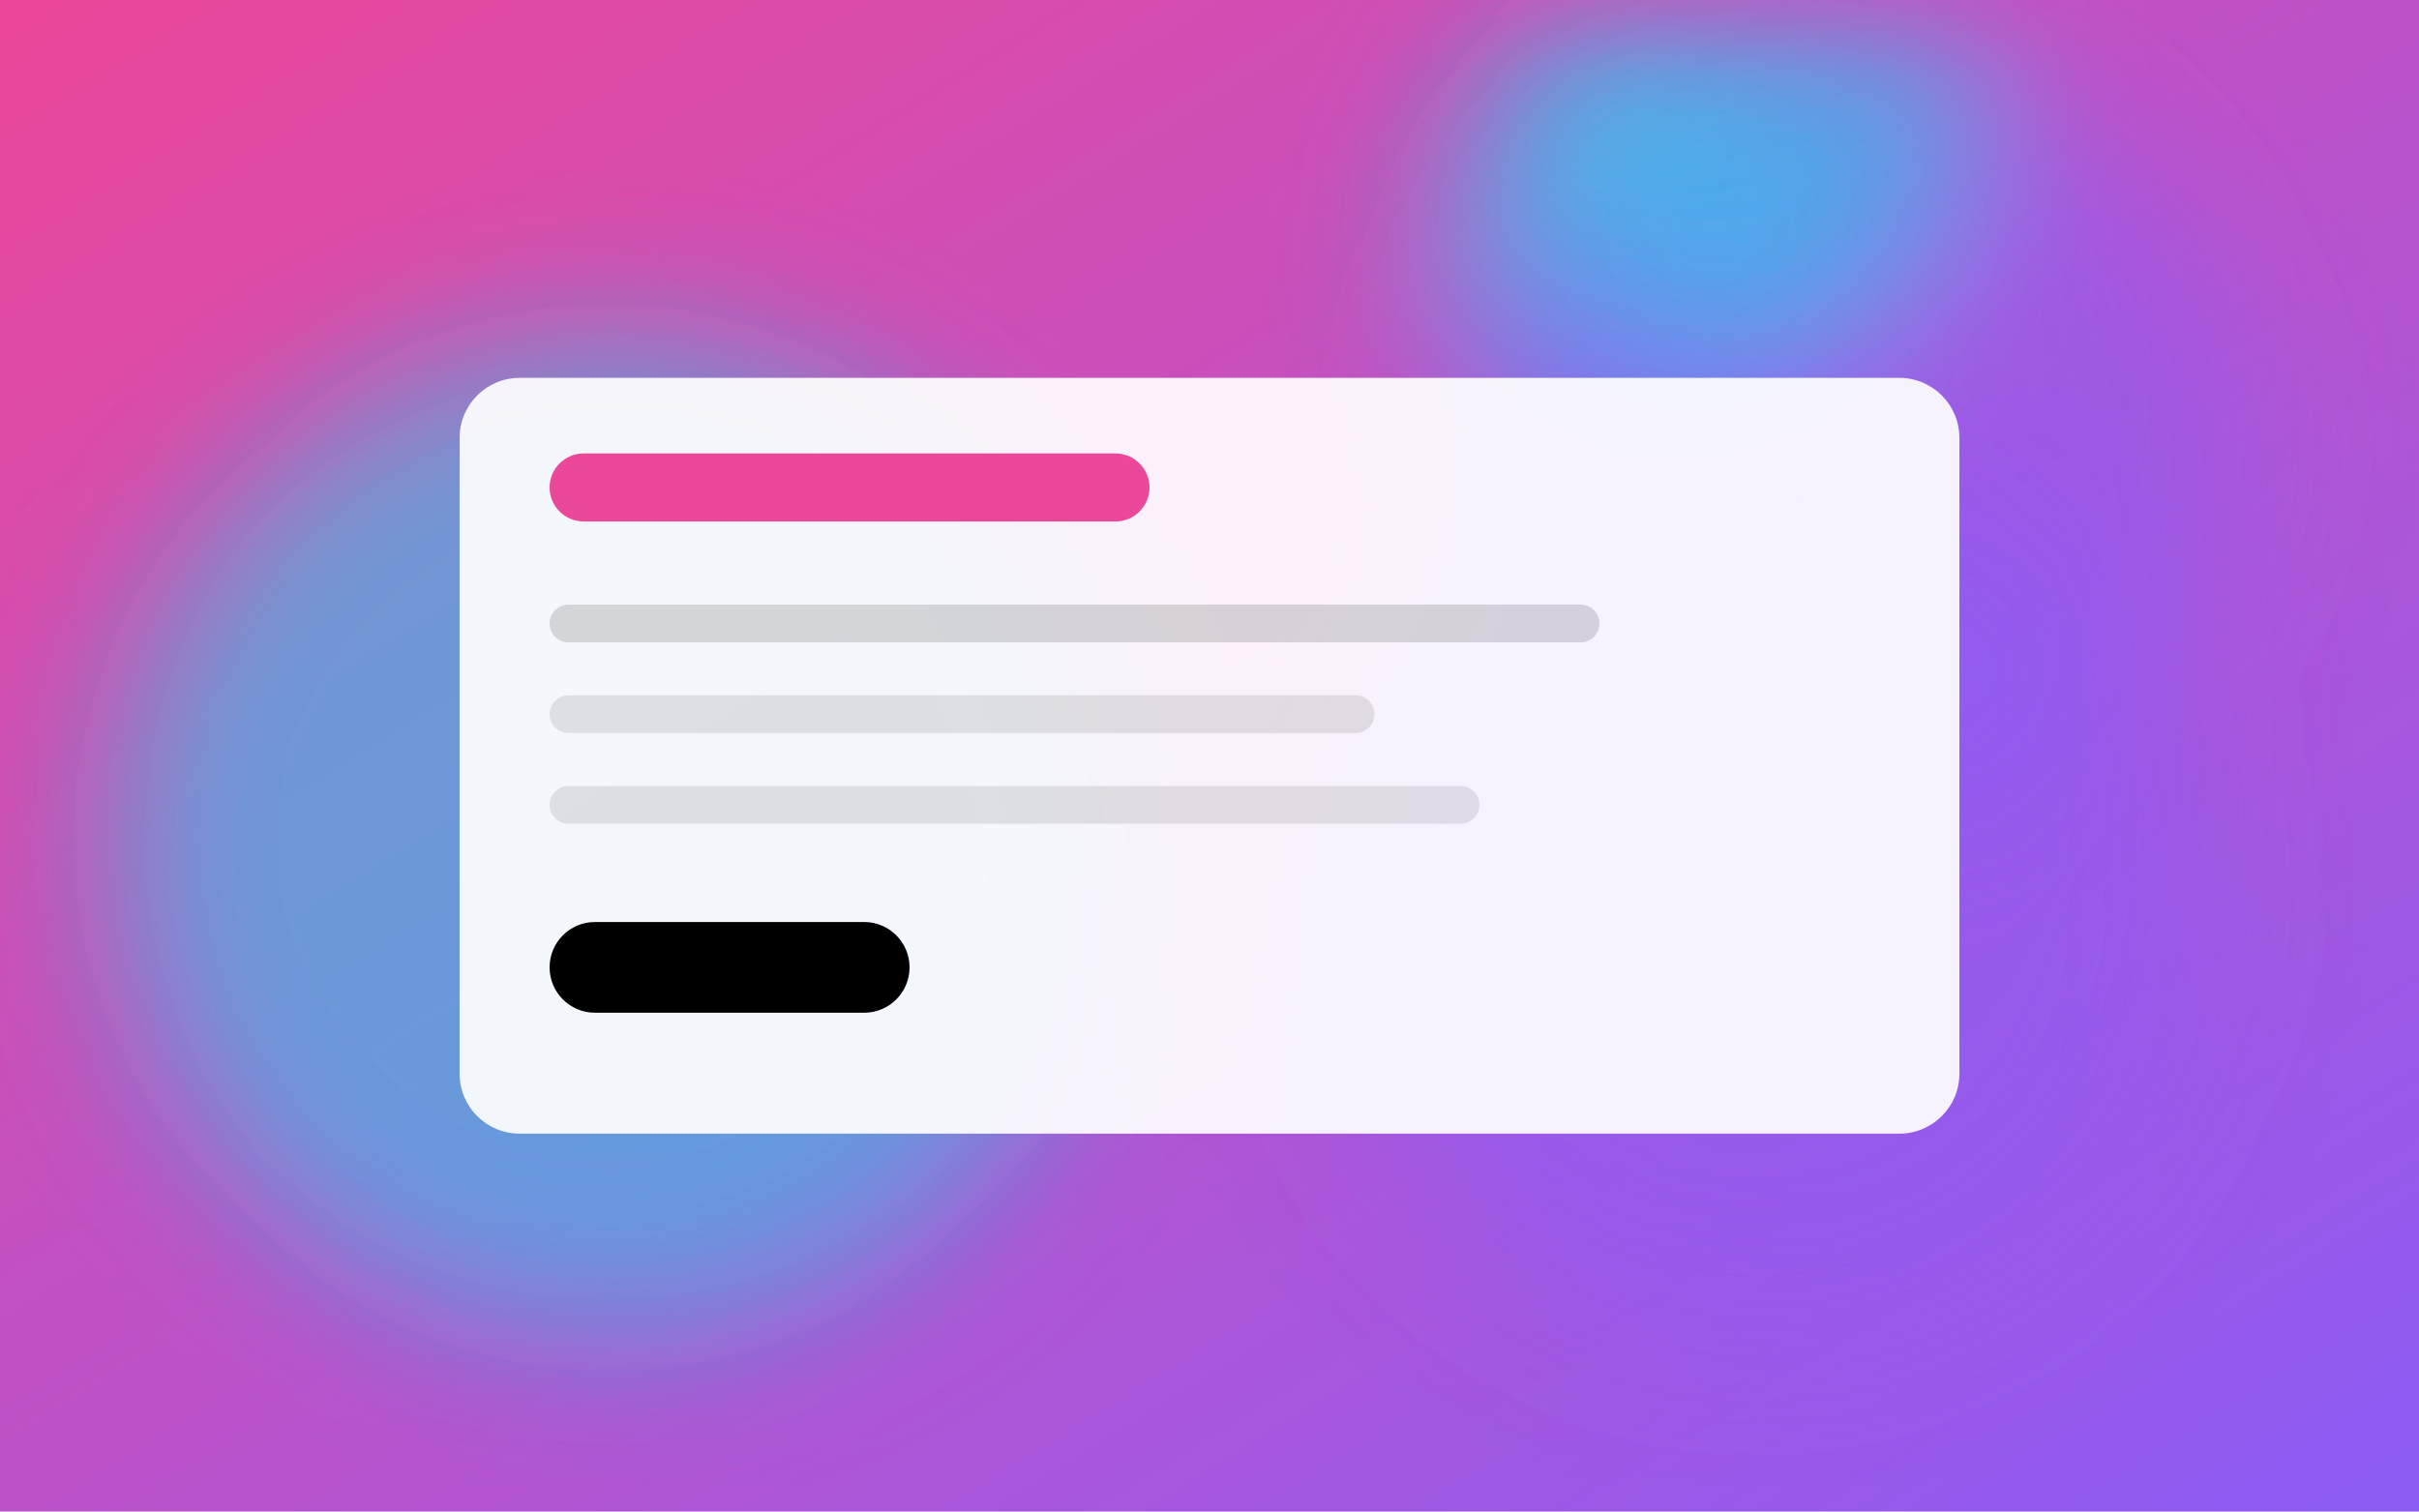
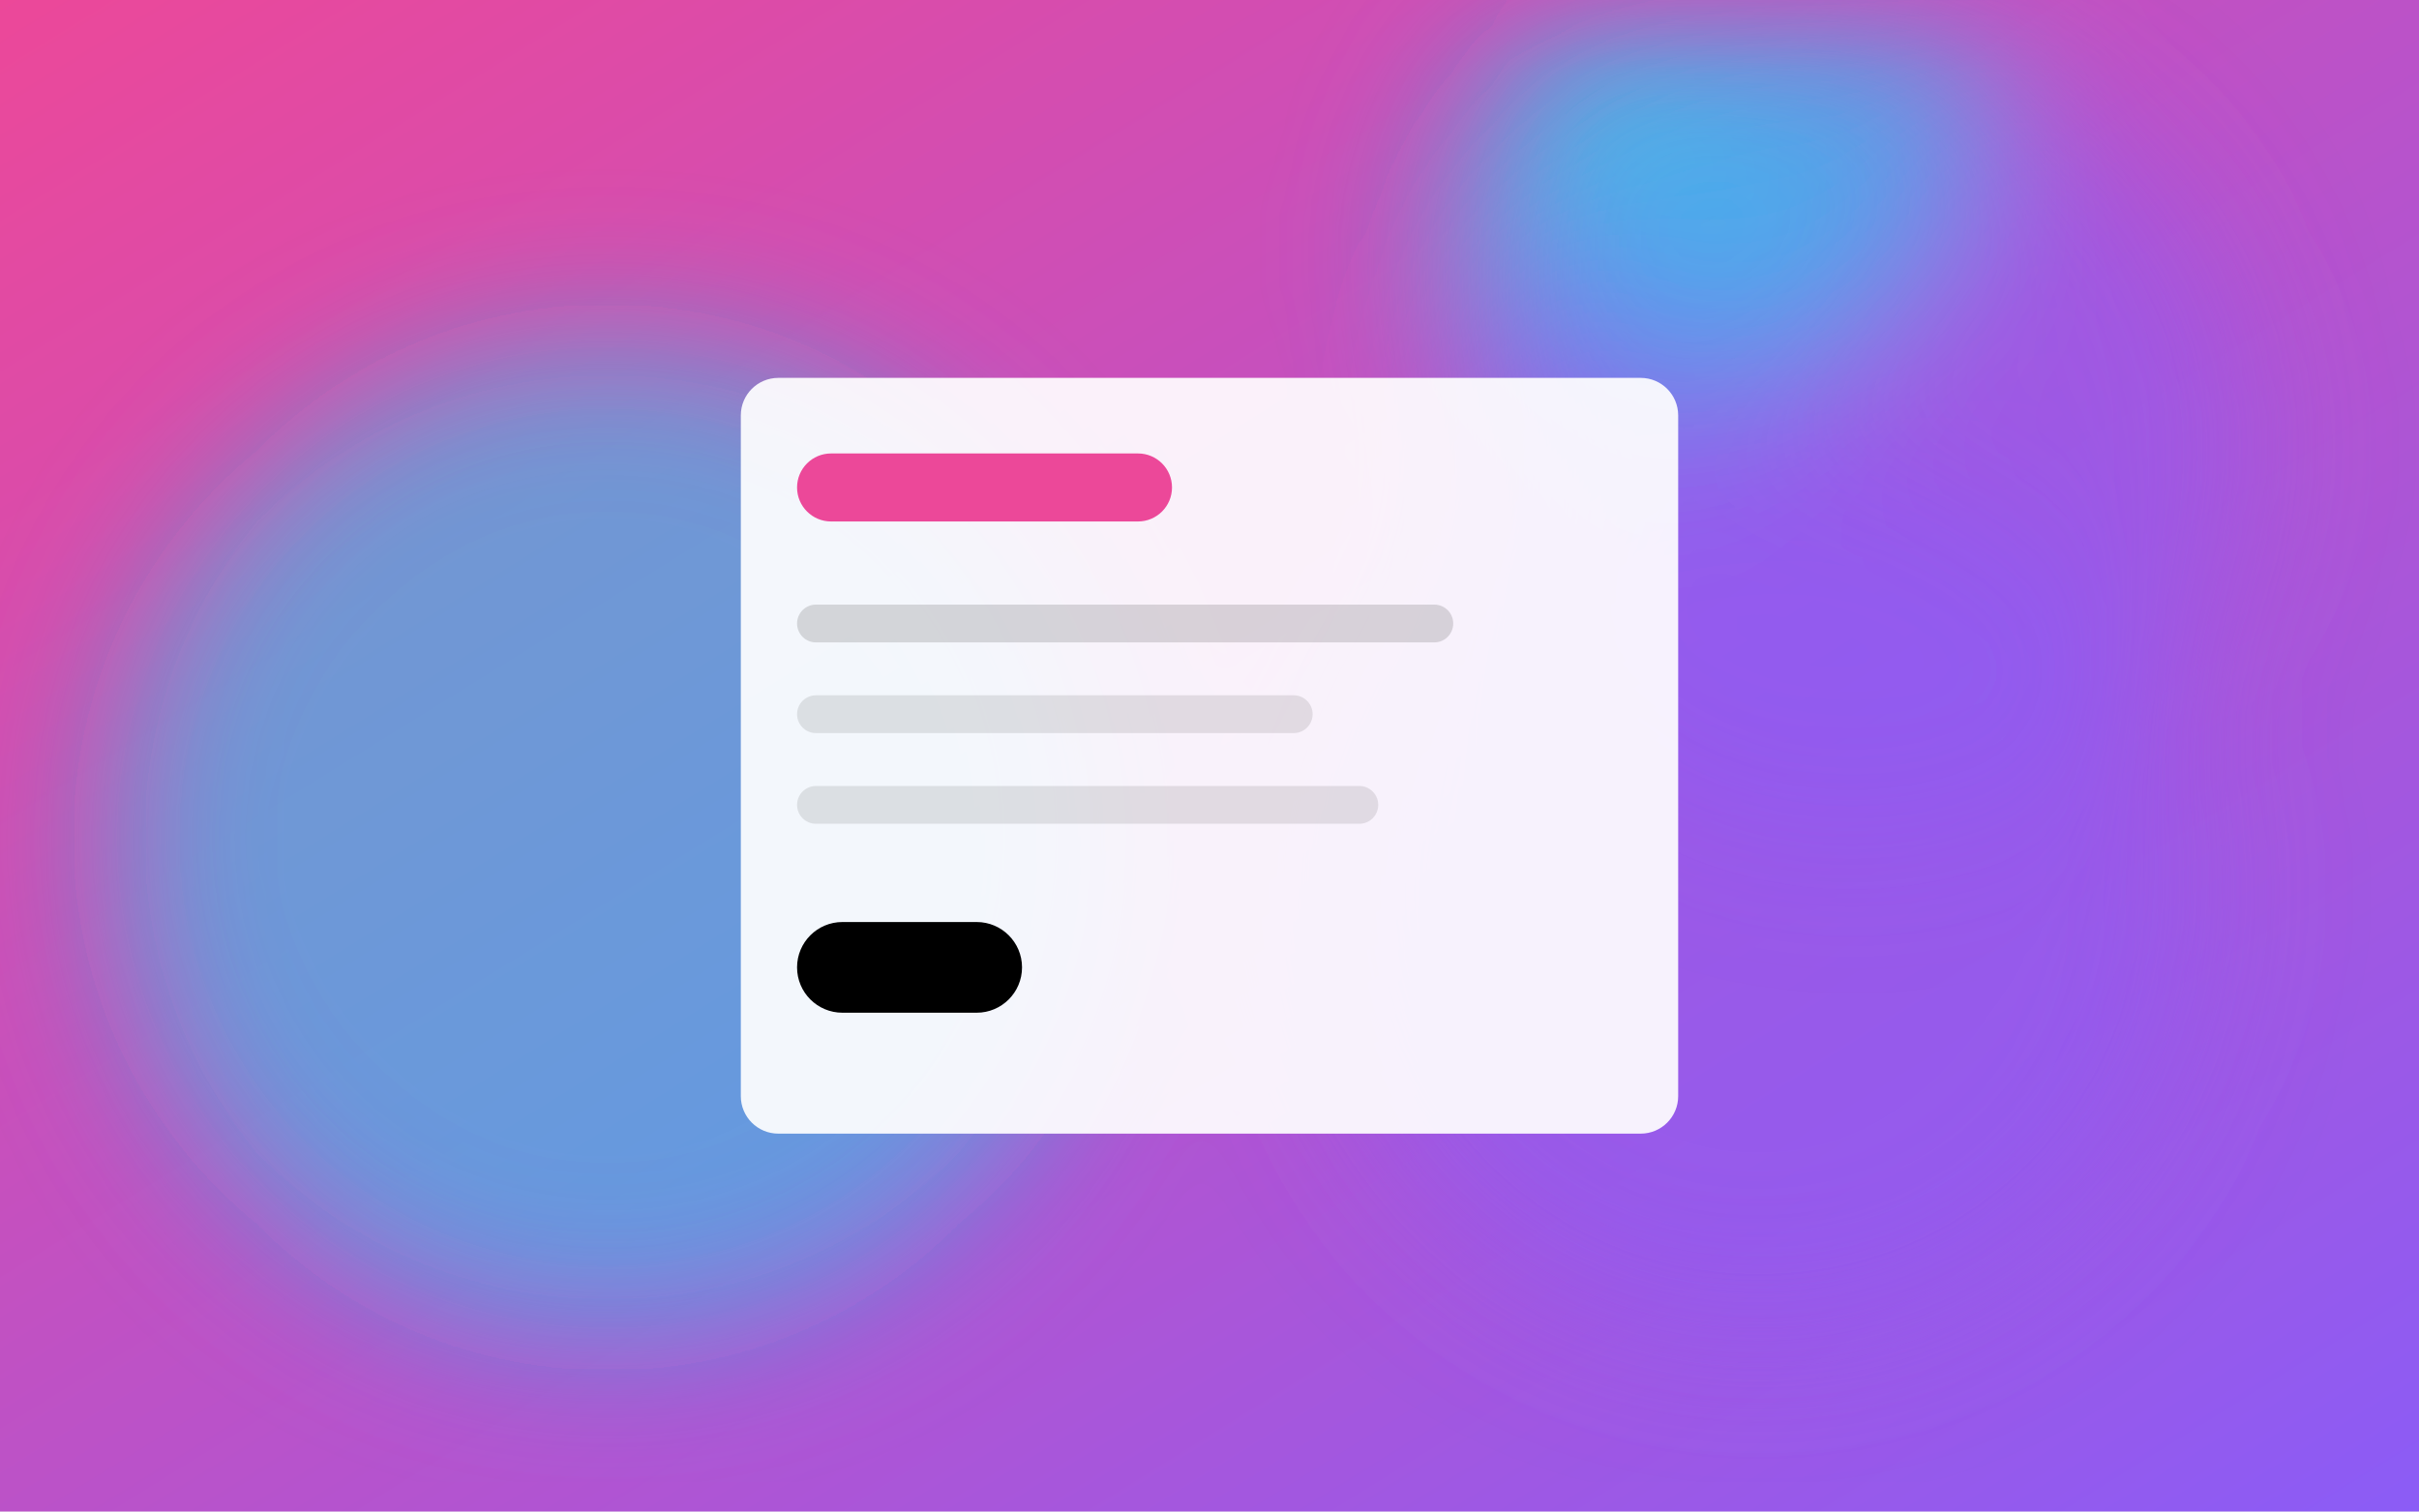
<svg xmlns="http://www.w3.org/2000/svg" viewBox="0 0 1600 1000" width="1600" height="1000">
  <defs>
    <linearGradient id="g" x1="0" y1="0" x2="1" y2="1">
      <stop offset="0" stop-color="#ec4899" />
      <stop offset="1" stop-color="#8b5cf6" />
    </linearGradient>
    <filter id="s">
      <feGaussianBlur stdDeviation="50" />
    </filter>
  </defs>
  <rect width="1600" height="1000" fill="url(#g)" />
  <g filter="url(#s)">
    <circle cx="402" cy="554" r="330" fill="#22d3ee" opacity=".55" />
    <circle cx="1163" cy="591" r="291" fill="#8b5cf6" opacity=".55" />
    <circle cx="1088" cy="165" r="142" fill="#22d3ee" opacity=".55" />
    <circle cx="1225" cy="295" r="259" fill="#8b5cf6" opacity=".55" />
    <circle cx="1156" cy="79" r="156" fill="#22d3ee" opacity=".55" />
  </g>
-   <rect x="304" y="250" width="992" height="500" rx="39.68" fill="#fff" opacity=".92" />
-   <rect x="363.52" y="300" width="396.8" height="45" rx="22.5" fill="#ec4899" />
-   <rect x="363.52" y="400" width="694.4" height="25" rx="12.5" fill="#000" opacity="0.14" />
-   <rect x="363.52" y="460" width="545.6" height="25" rx="12.5" fill="#000" opacity="0.1" />
-   <rect x="363.52" y="520" width="615.04" height="25" rx="12.5" fill="#000" opacity="0.1" />
-   <rect x="363.52" y="610" width="238.08" height="60" rx="30" fill="#000" />
+   <rect x="490" y="250" width="620" height="500" rx="24.8" fill="#fff" opacity=".92" />
+   <rect x="527.2" y="300" width="248" height="45" rx="22.5" fill="#ec4899" />
+   <rect x="527.2" y="400" width="434" height="25" rx="12.5" fill="#000" opacity="0.14" />
+   <rect x="527.2" y="460" width="341" height="25" rx="12.5" fill="#000" opacity="0.1" />
+   <rect x="527.2" y="520" width="384.4" height="25" rx="12.5" fill="#000" opacity="0.1" />
+   <rect x="527.2" y="610" width="148.8" height="60" rx="30" fill="#000" />
</svg>
